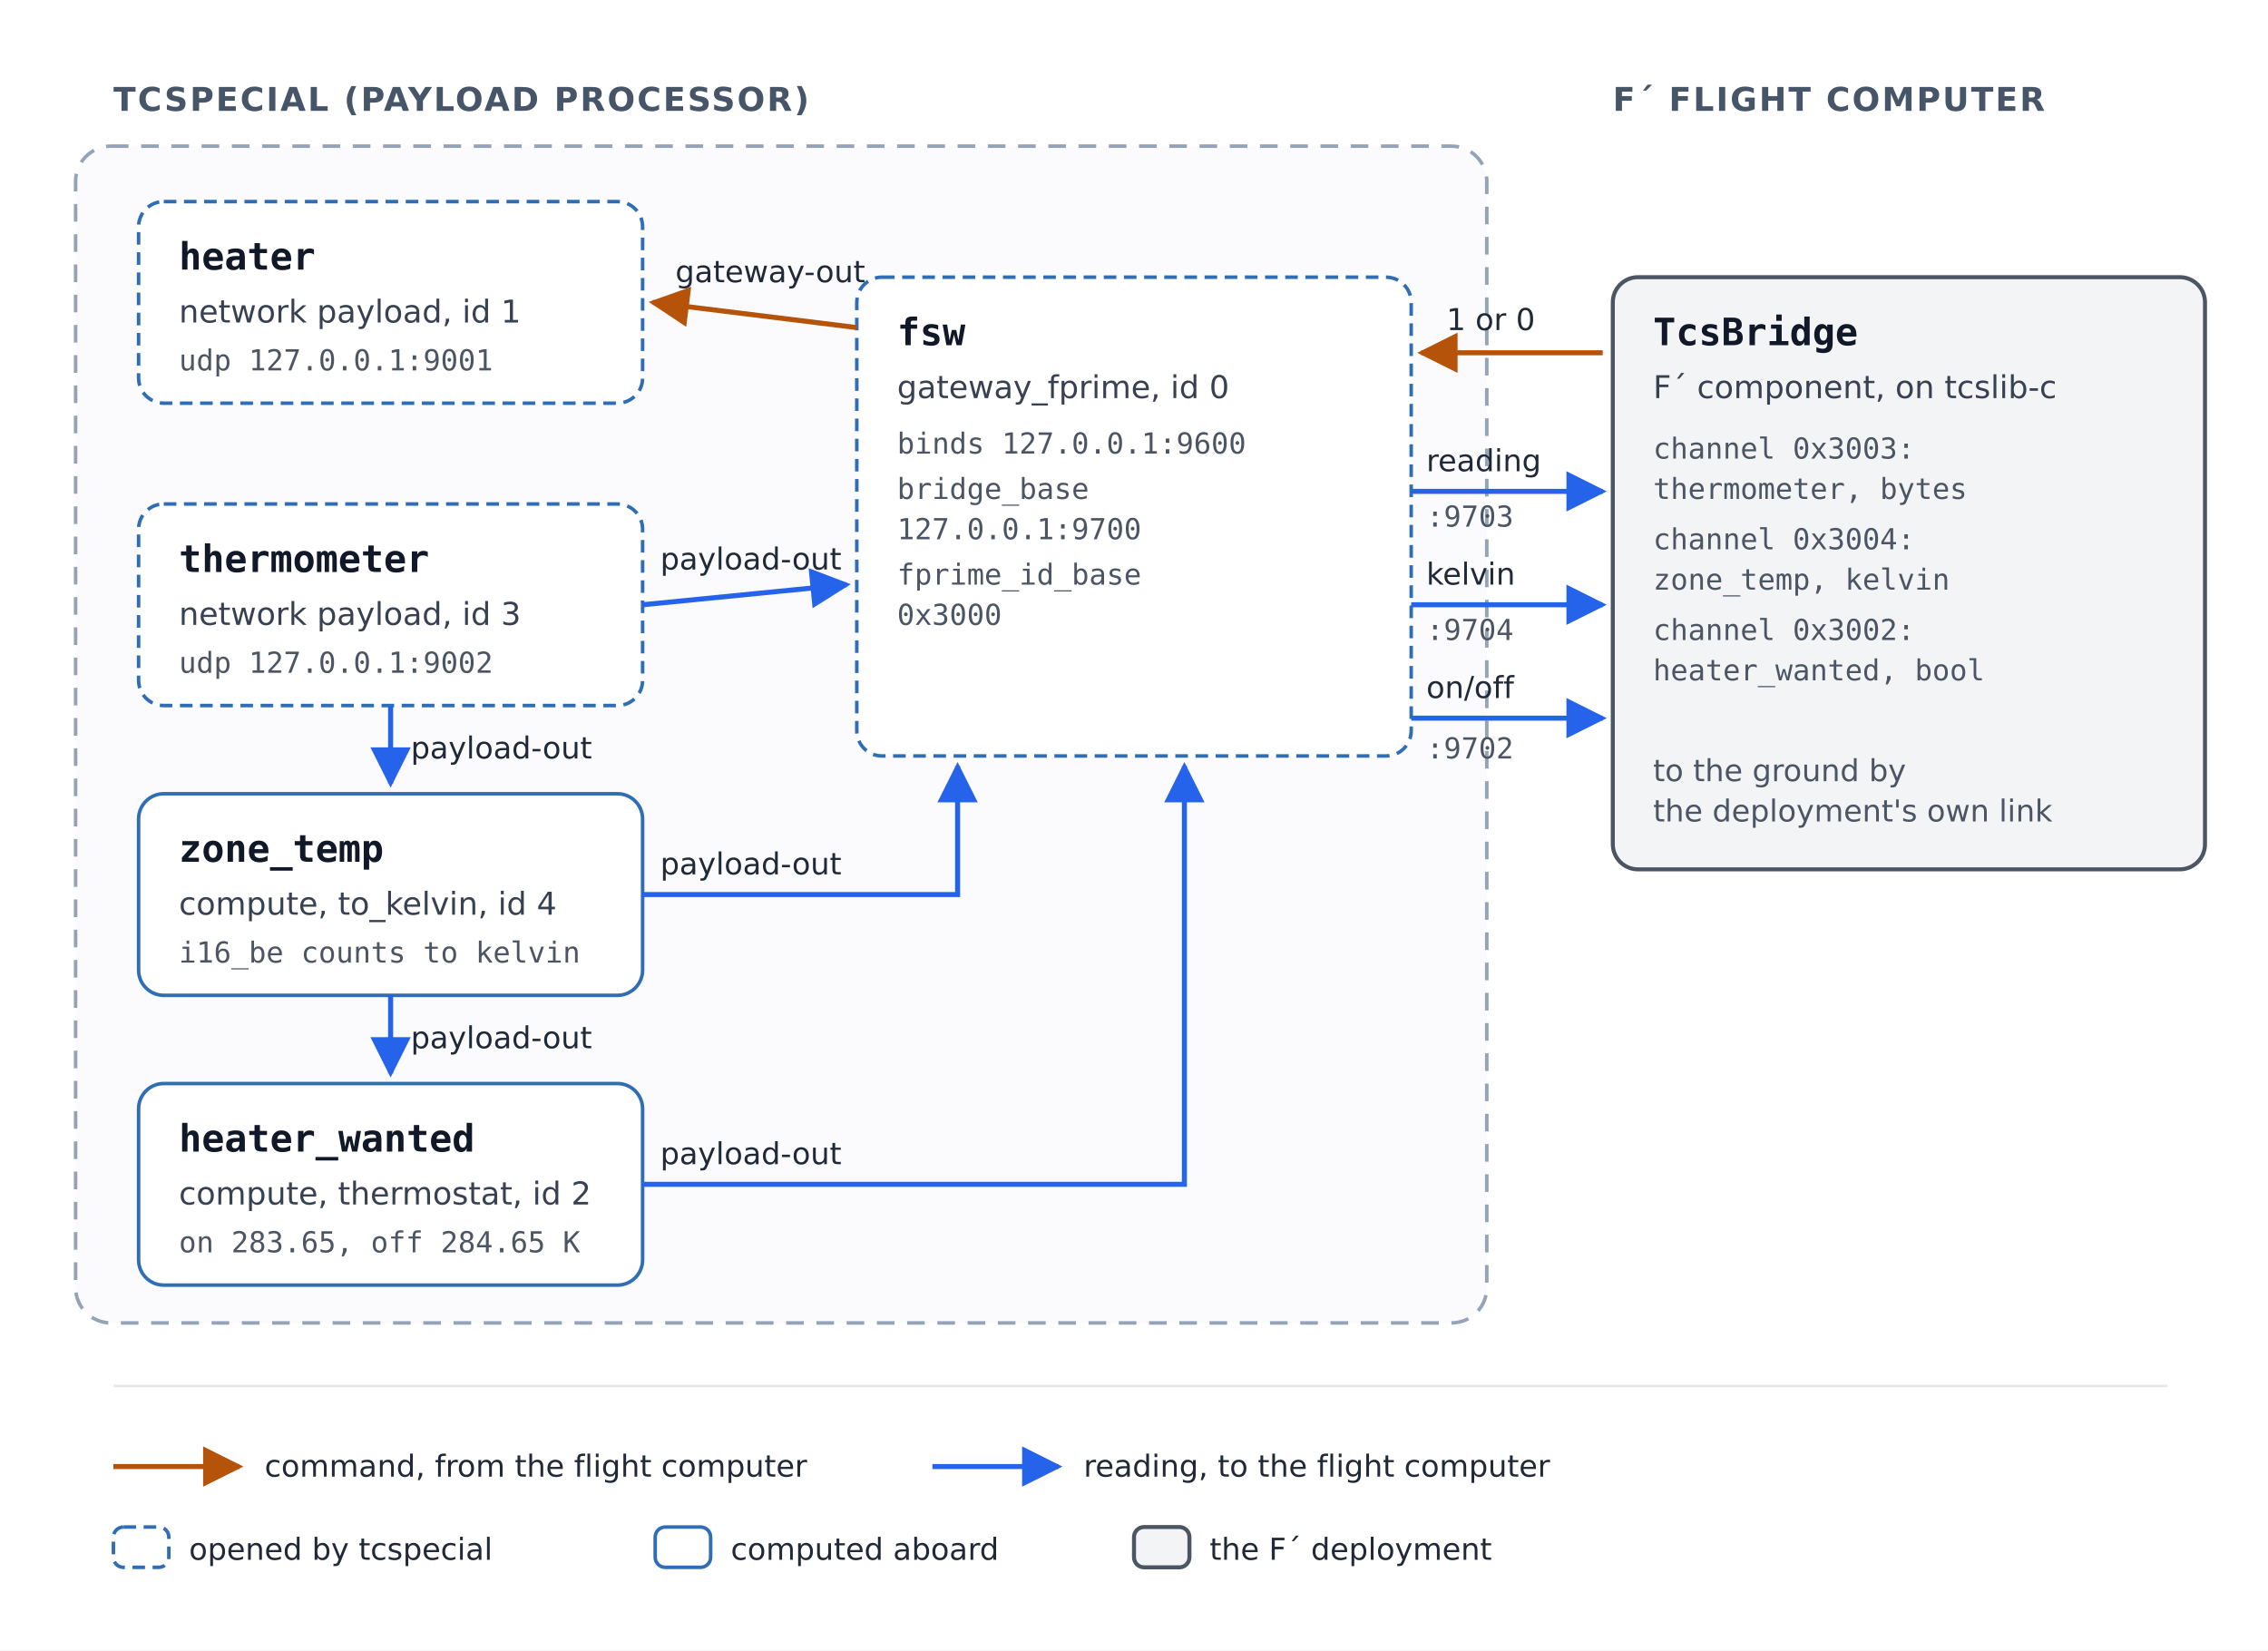
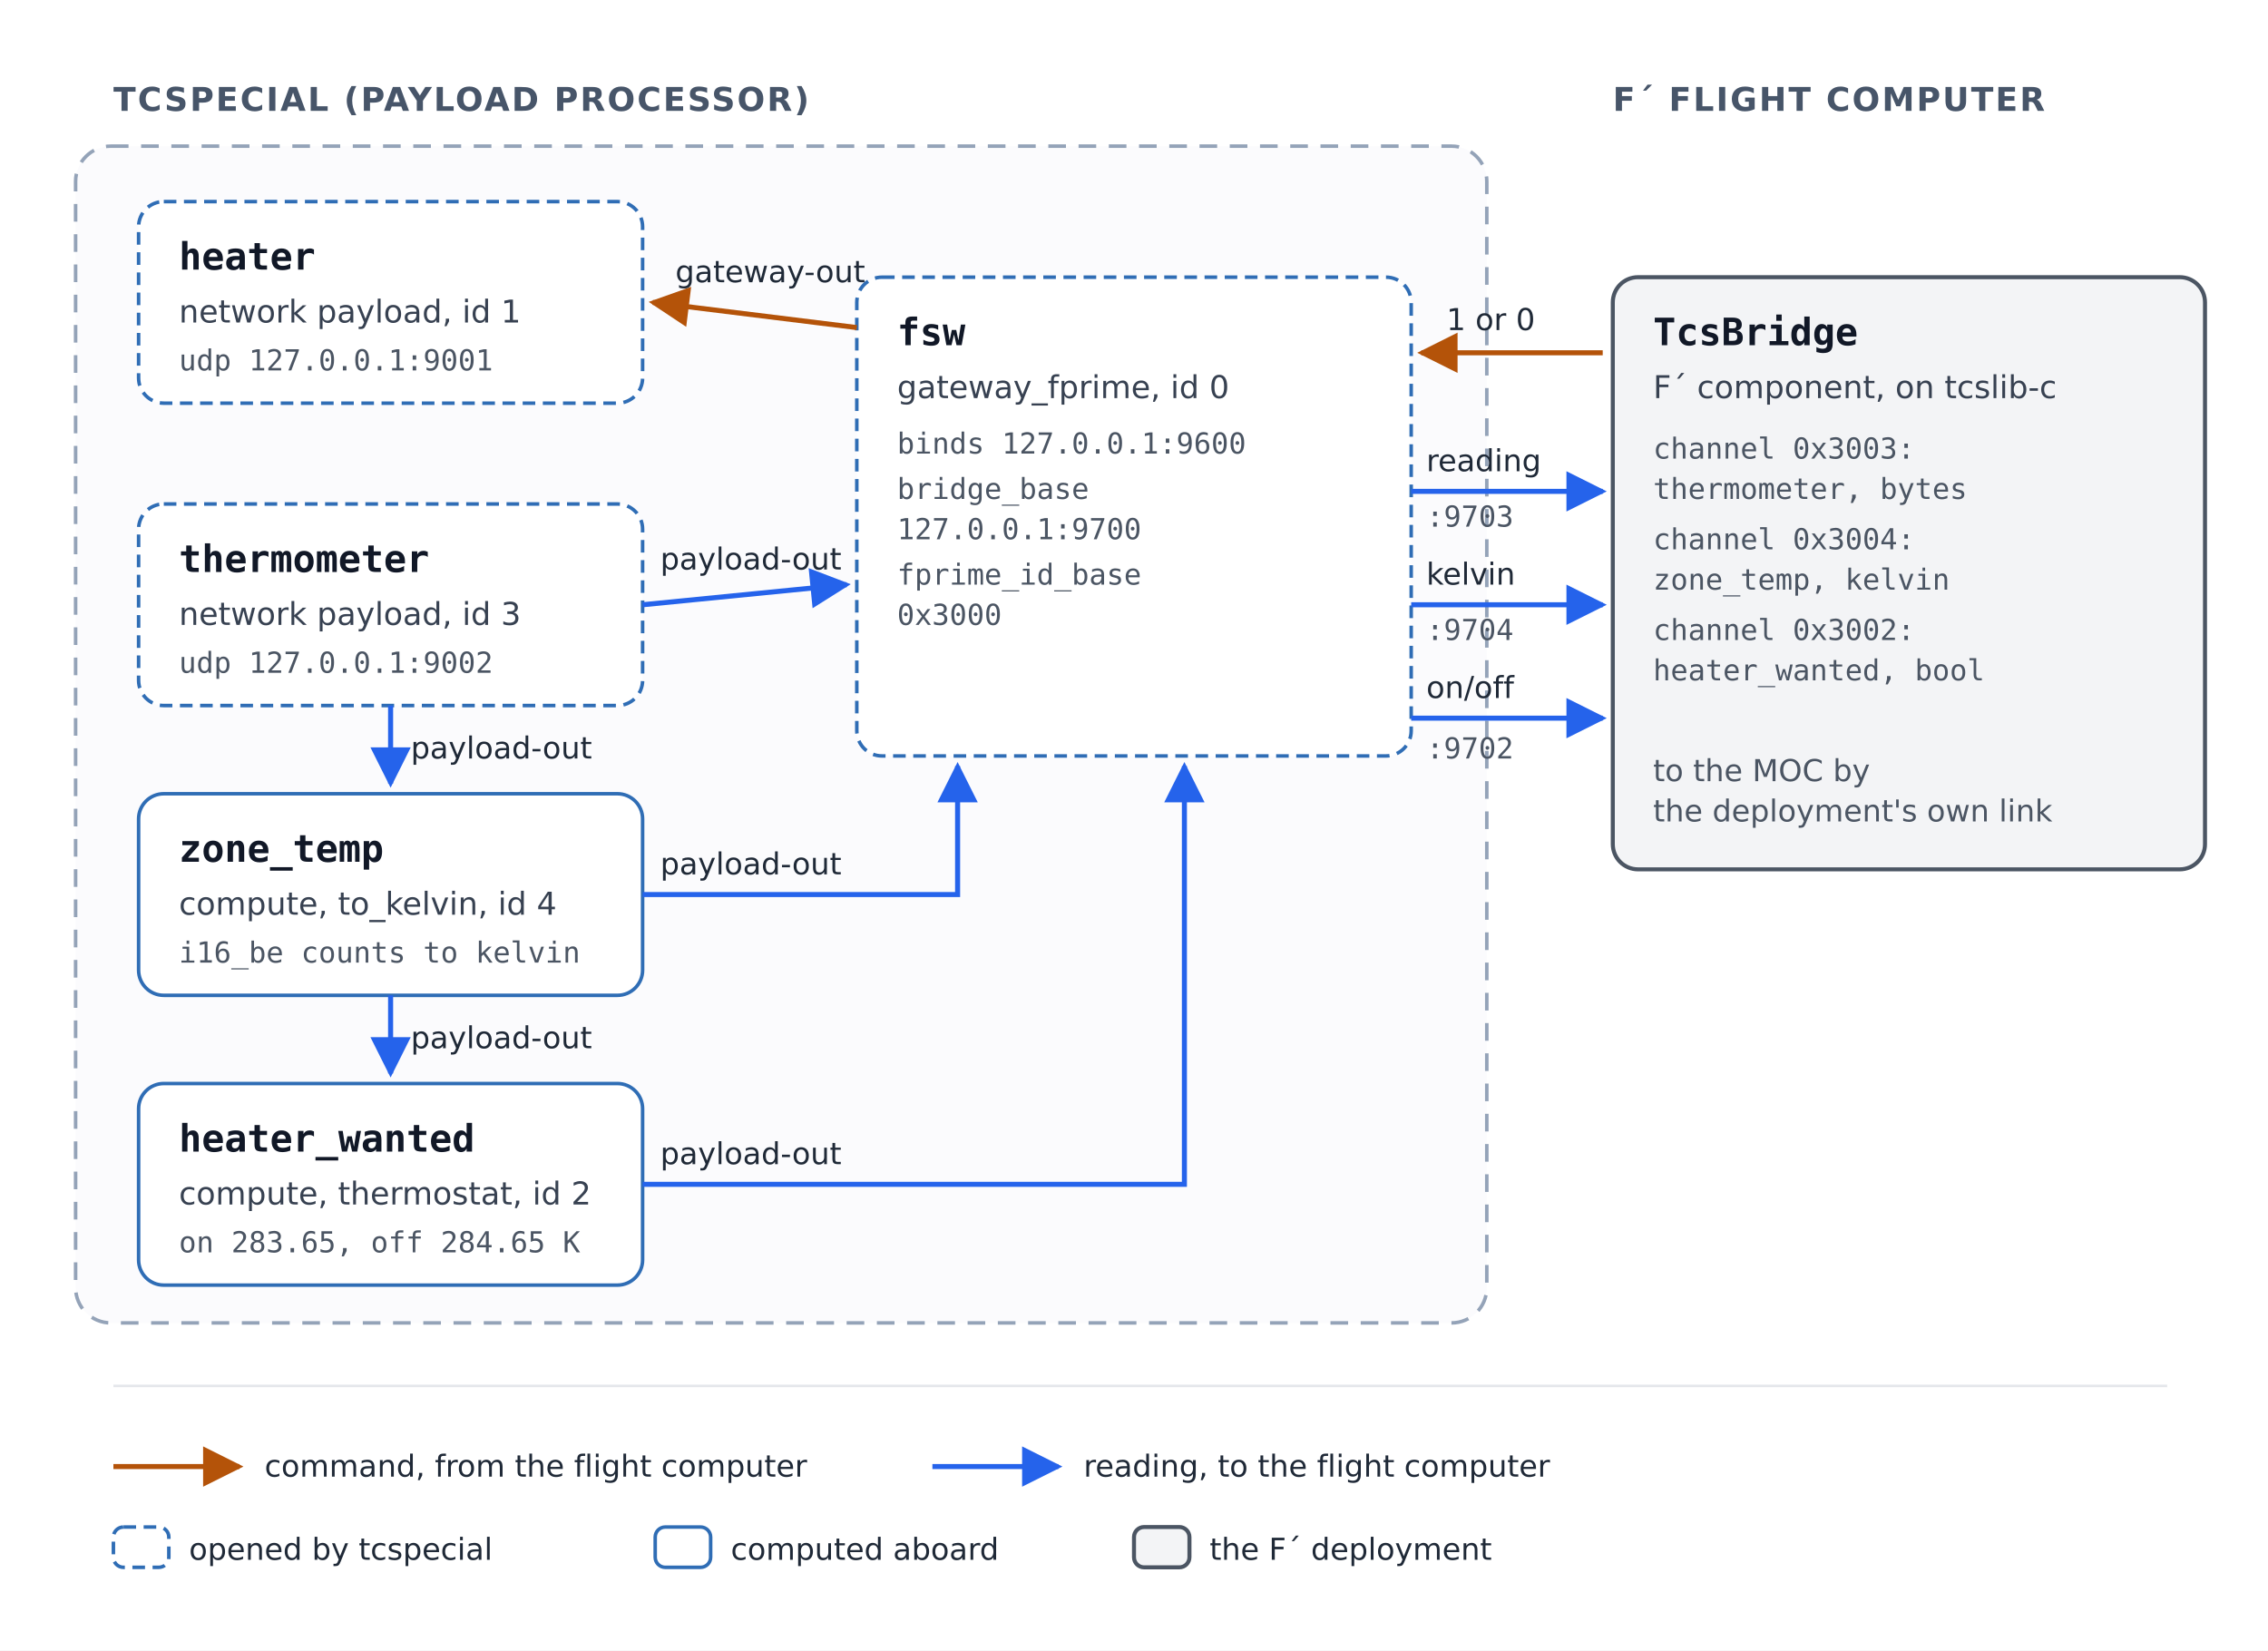
<svg xmlns="http://www.w3.org/2000/svg" width="900" height="655" viewBox="0 0 900 655" role="img" aria-labelledby="title desc">
  <defs>
    <style>
      text { font-family: "DejaVu Sans", Helvetica, Arial, sans-serif; fill: #111827; }
      .name { font-family: "DejaVu Sans Mono", Menlo, Consolas, monospace; font-size: 15px; font-weight: bold; }
      .kind { font-size: 12.5px; fill: #374151; }
      .detail { font-family: "DejaVu Sans Mono", Menlo, Consolas, monospace; font-size: 11.5px; fill: #4b5563; }
      .heading { font-size: 13px; font-weight: bold; fill: #475569; letter-spacing: 0.06em; }
      .label { font-size: 12px; fill: #1f2937; }
      .note { font-size: 12px; fill: #4b5563; }
      .socket { fill: #ffffff; stroke: #2f6db5; stroke-width: 1.4; stroke-dasharray: 5 3; }
      .compute { fill: #ffffff; stroke: #2f6db5; stroke-width: 1.4; }
      .ground { fill: #f3f4f6; stroke: #4b5563; stroke-width: 1.6; }
      .boundary { fill: #fbfbfd; stroke: #94a3b8; stroke-width: 1.4; stroke-dasharray: 7 5; }
      .up { fill: none; stroke: #b45309; stroke-width: 2; }
      .down { fill: none; stroke: #2563eb; stroke-width: 2; }
    </style>
    <marker id="arrow-amber" viewBox="0 0 10 10" refX="9" refY="5" markerWidth="8" markerHeight="8" orient="auto-start-reverse">
      <path d="M0,0 L10,5 L0,10 z" fill="#b45309" />
    </marker>
    <marker id="arrow-blue" viewBox="0 0 10 10" refX="9" refY="5" markerWidth="8" markerHeight="8" orient="auto-start-reverse">
      <path d="M0,0 L10,5 L0,10 z" fill="#2563eb" />
    </marker>
  </defs>
  <rect width="900" height="655" fill="#ffffff" />
  <text class="heading" x="45" y="44">TCSPECIAL (PAYLOAD PROCESSOR)</text>
  <text class="heading" x="640" y="44">F´ FLIGHT COMPUTER</text>
  <rect class="boundary" x="30" y="58" width="560" height="467" rx="14" />
  <rect class="socket" x="55" y="80" width="200" height="80" rx="10" />
  <text class="name" x="71" y="107">heater</text>
  <text class="kind" x="71" y="128">network payload, id 1</text>
  <text class="detail" x="71" y="147">udp 127.0.0.1:9001</text>
  <rect class="socket" x="55" y="200" width="200" height="80" rx="10" />
  <text class="name" x="71" y="227">thermometer</text>
  <text class="kind" x="71" y="248">network payload, id 3</text>
  <text class="detail" x="71" y="267">udp 127.0.0.1:9002</text>
  <rect class="compute" x="55" y="315" width="200" height="80" rx="10" />
  <text class="name" x="71" y="342">zone_temp</text>
  <text class="kind" x="71" y="363">compute, to_kelvin, id 4</text>
  <text class="detail" x="71" y="382">i16_be counts to kelvin</text>
  <rect class="compute" x="55" y="430" width="200" height="80" rx="10" />
  <text class="name" x="71" y="457">heater_wanted</text>
  <text class="kind" x="71" y="478">compute, thermostat, id 2</text>
  <text class="detail" x="71" y="497">on 283.65, off 284.65 K</text>
  <rect class="socket" x="340" y="110" width="220" height="190" rx="10" />
  <text class="name" x="356" y="137">fsw</text>
  <text class="kind" x="356" y="158">gateway_fprime, id 0</text>
  <text class="detail" x="356" y="180">binds 127.0.0.1:9600</text>
  <text class="detail" x="356" y="198">bridge_base</text>
  <text class="detail" x="356" y="214">  127.0.0.1:9700</text>
  <text class="detail" x="356" y="232">fprime_id_base</text>
  <text class="detail" x="356" y="248">  0x3000</text>
  <rect class="ground" x="640" y="110" width="235" height="235" rx="10" />
  <text class="name" x="656" y="137">TcsBridge</text>
  <text class="kind" x="656" y="158">F´ component, on tcslib-c</text>
  <text class="detail" x="656" y="182">channel 0x3003:</text>
  <text class="detail" x="656" y="198">  thermometer, bytes</text>
  <text class="detail" x="656" y="218">channel 0x3004:</text>
  <text class="detail" x="656" y="234">  zone_temp, kelvin</text>
  <text class="detail" x="656" y="254">channel 0x3002:</text>
  <text class="detail" x="656" y="270">  heater_wanted, bool</text>
-   <text class="note" x="656" y="310">to the ground by</text>
+   <text class="note" x="656" y="310">to the MOC by</text>
  <text class="note" x="656" y="326">the deployment's own link</text>
  <path class="up" d="M636,140 L564,140" marker-end="url(#arrow-amber)" />
  <text class="label" x="574" y="131">1 or 0</text>
  <path class="up" d="M340,130 L259,120" marker-end="url(#arrow-amber)" />
  <text class="label" x="268" y="112">gateway-out</text>
  <path class="down" d="M255,240 L336,232" marker-end="url(#arrow-blue)" />
  <text class="label" x="262" y="226">payload-out</text>
  <path class="down" d="M155,280 L155,311" marker-end="url(#arrow-blue)" />
  <text class="label" x="163" y="301">payload-out</text>
  <path class="down" d="M255,355 L380,355 L380,304" marker-end="url(#arrow-blue)" />
  <text class="label" x="262" y="347">payload-out</text>
  <path class="down" d="M560,195 L636,195" marker-end="url(#arrow-blue)" />
  <text class="label" x="566" y="187">reading</text>
  <text class="detail" x="566" y="209">:9703</text>
  <path class="down" d="M560,240 L636,240" marker-end="url(#arrow-blue)" />
  <text class="label" x="566" y="232">kelvin</text>
  <text class="detail" x="566" y="254">:9704</text>
  <path class="down" d="M560,285 L636,285" marker-end="url(#arrow-blue)" />
  <text class="label" x="566" y="277">on/off</text>
  <text class="detail" x="566" y="301">:9702</text>
  <path class="down" d="M155,395 L155,426" marker-end="url(#arrow-blue)" />
  <text class="label" x="163" y="416">payload-out</text>
  <path class="down" d="M255,470 L470,470 L470,304" marker-end="url(#arrow-blue)" />
  <text class="label" x="262" y="462">payload-out</text>
  <line x1="45" y1="550" x2="860" y2="550" stroke="#e5e7eb" stroke-width="1" />
  <path class="up" d="M45,582 L95,582" marker-end="url(#arrow-amber)" />
  <text class="label" x="105" y="586">command, from the flight computer</text>
  <path class="down" d="M370,582 L420,582" marker-end="url(#arrow-blue)" />
  <text class="label" x="430" y="586">reading, to the flight computer</text>
  <rect class="socket" x="45" y="606" width="22" height="16" rx="4" />
  <text class="label" x="75" y="619">opened by tcspecial</text>
  <rect class="compute" x="260" y="606" width="22" height="16" rx="4" />
  <text class="label" x="290" y="619">computed aboard</text>
  <rect class="ground" x="450" y="606" width="22" height="16" rx="4" />
  <text class="label" x="480" y="619">the F´ deployment</text>
</svg>
